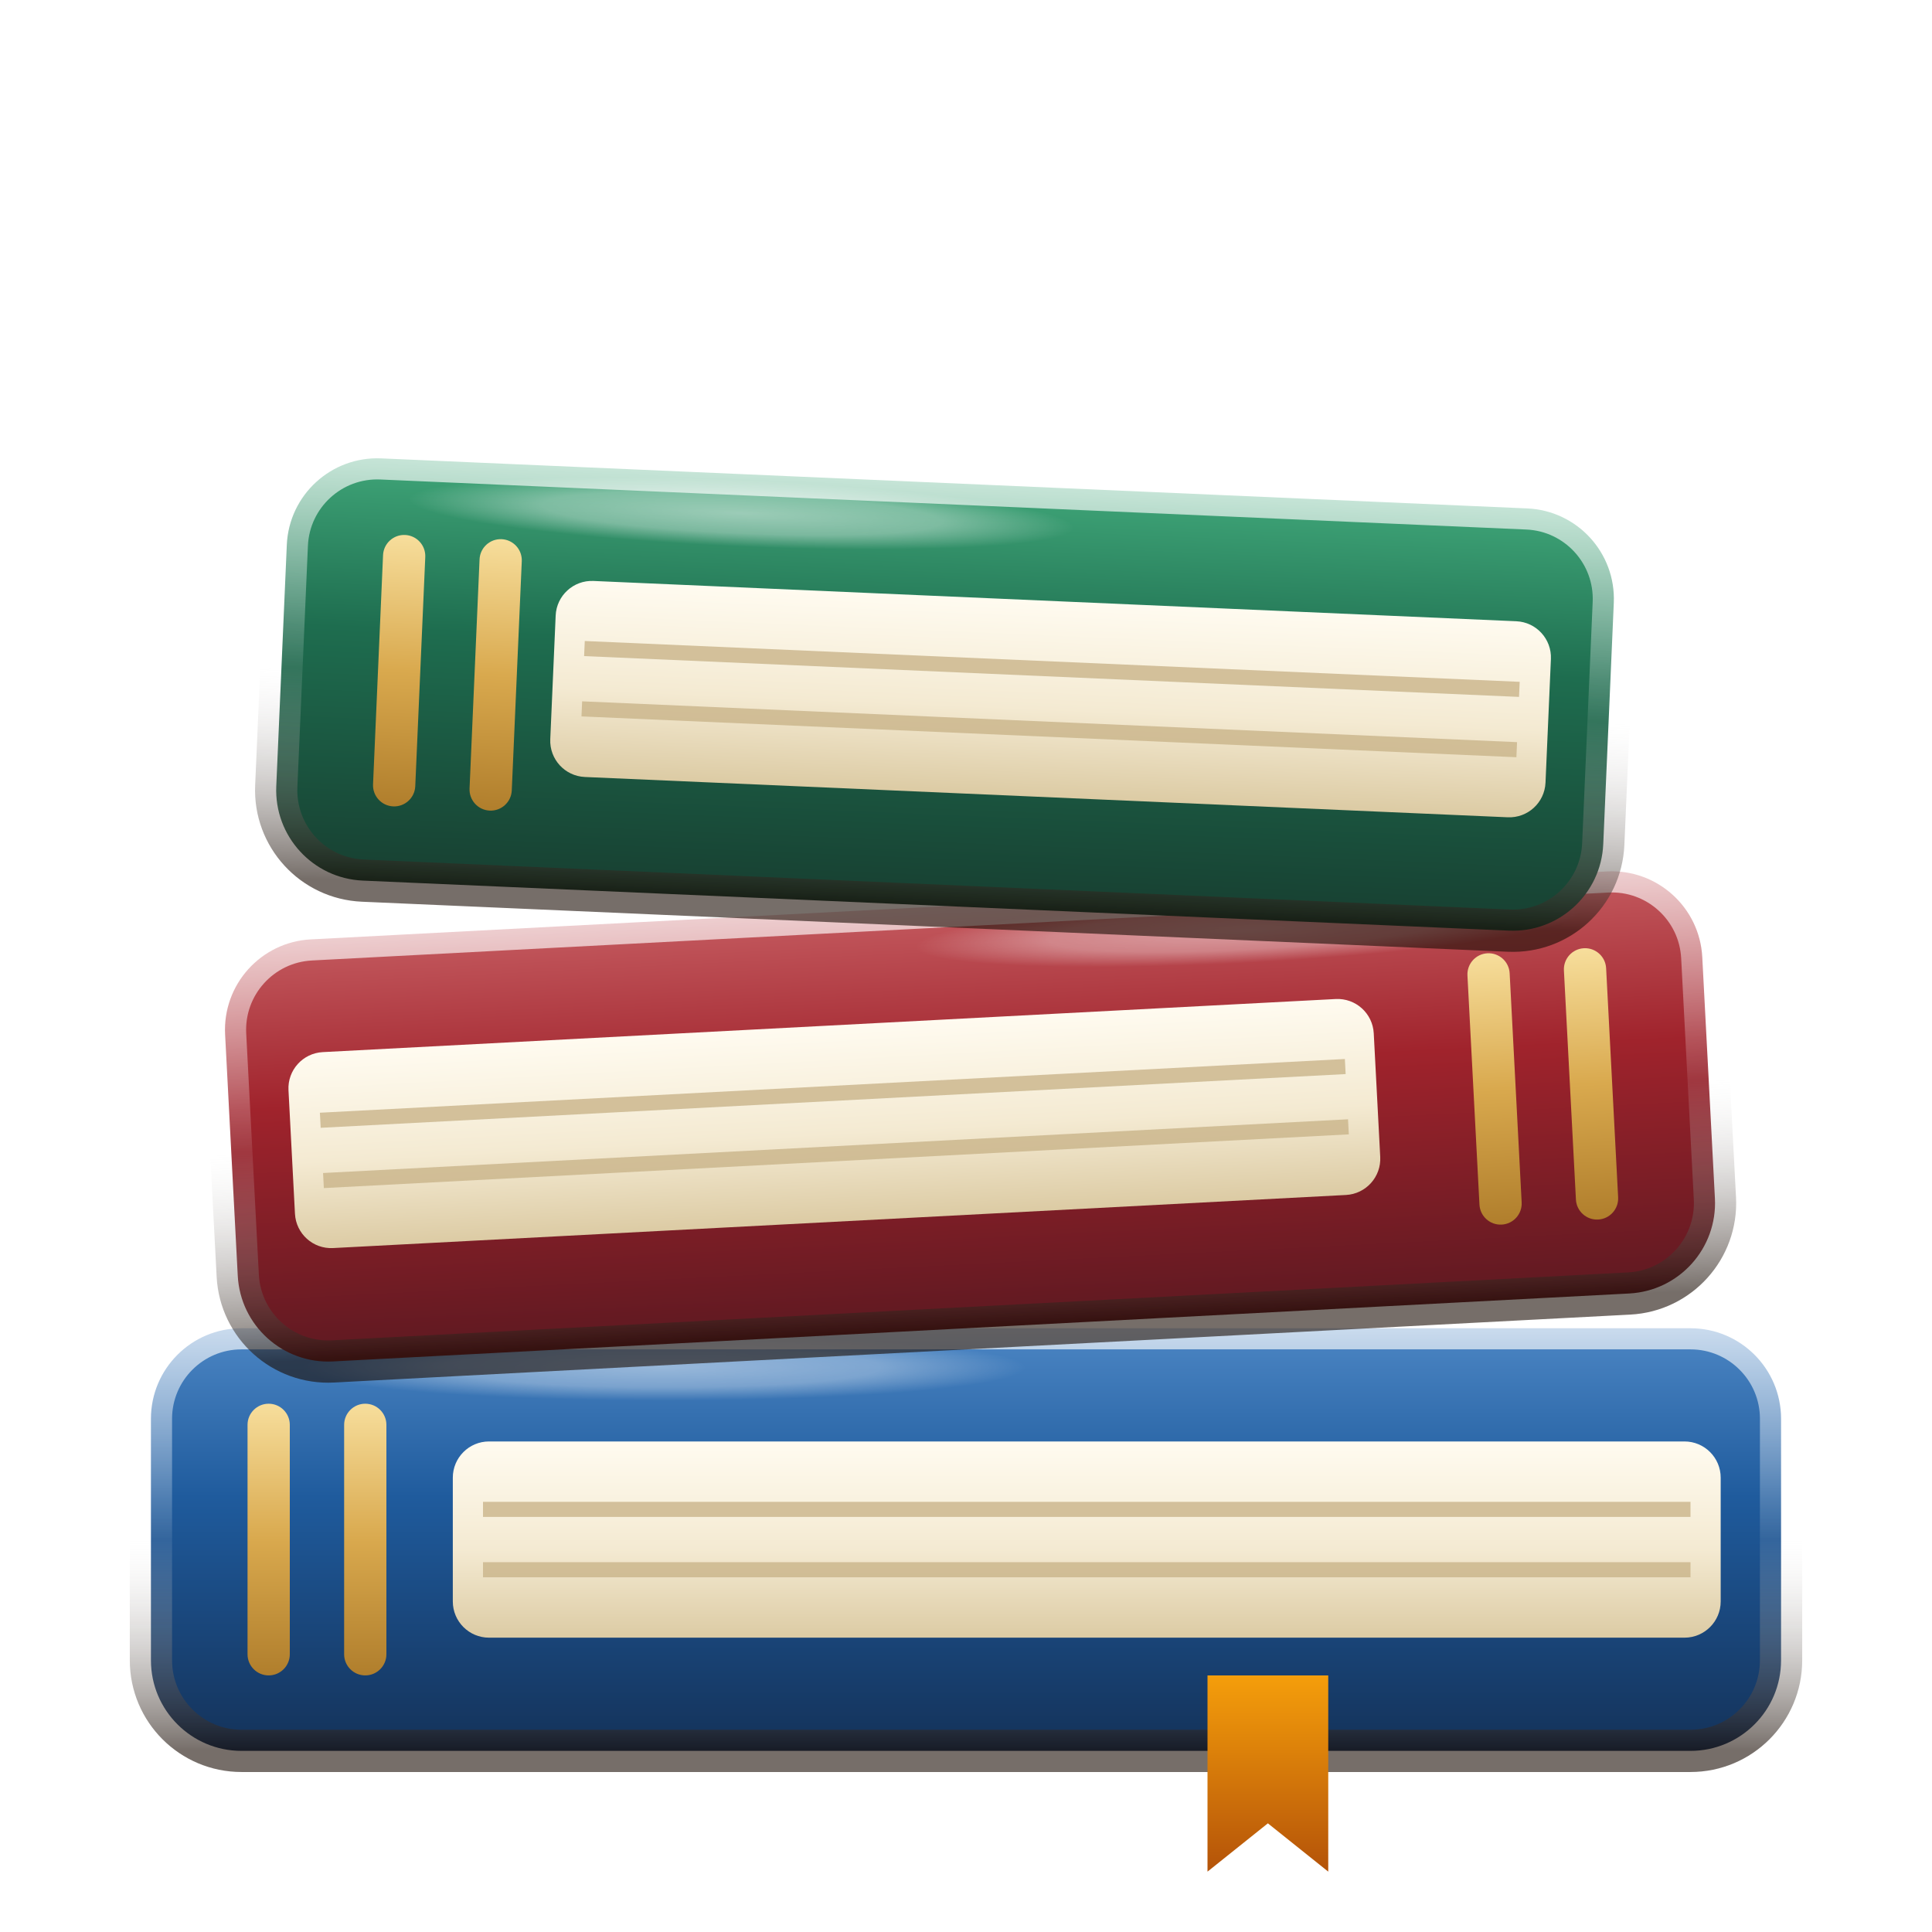
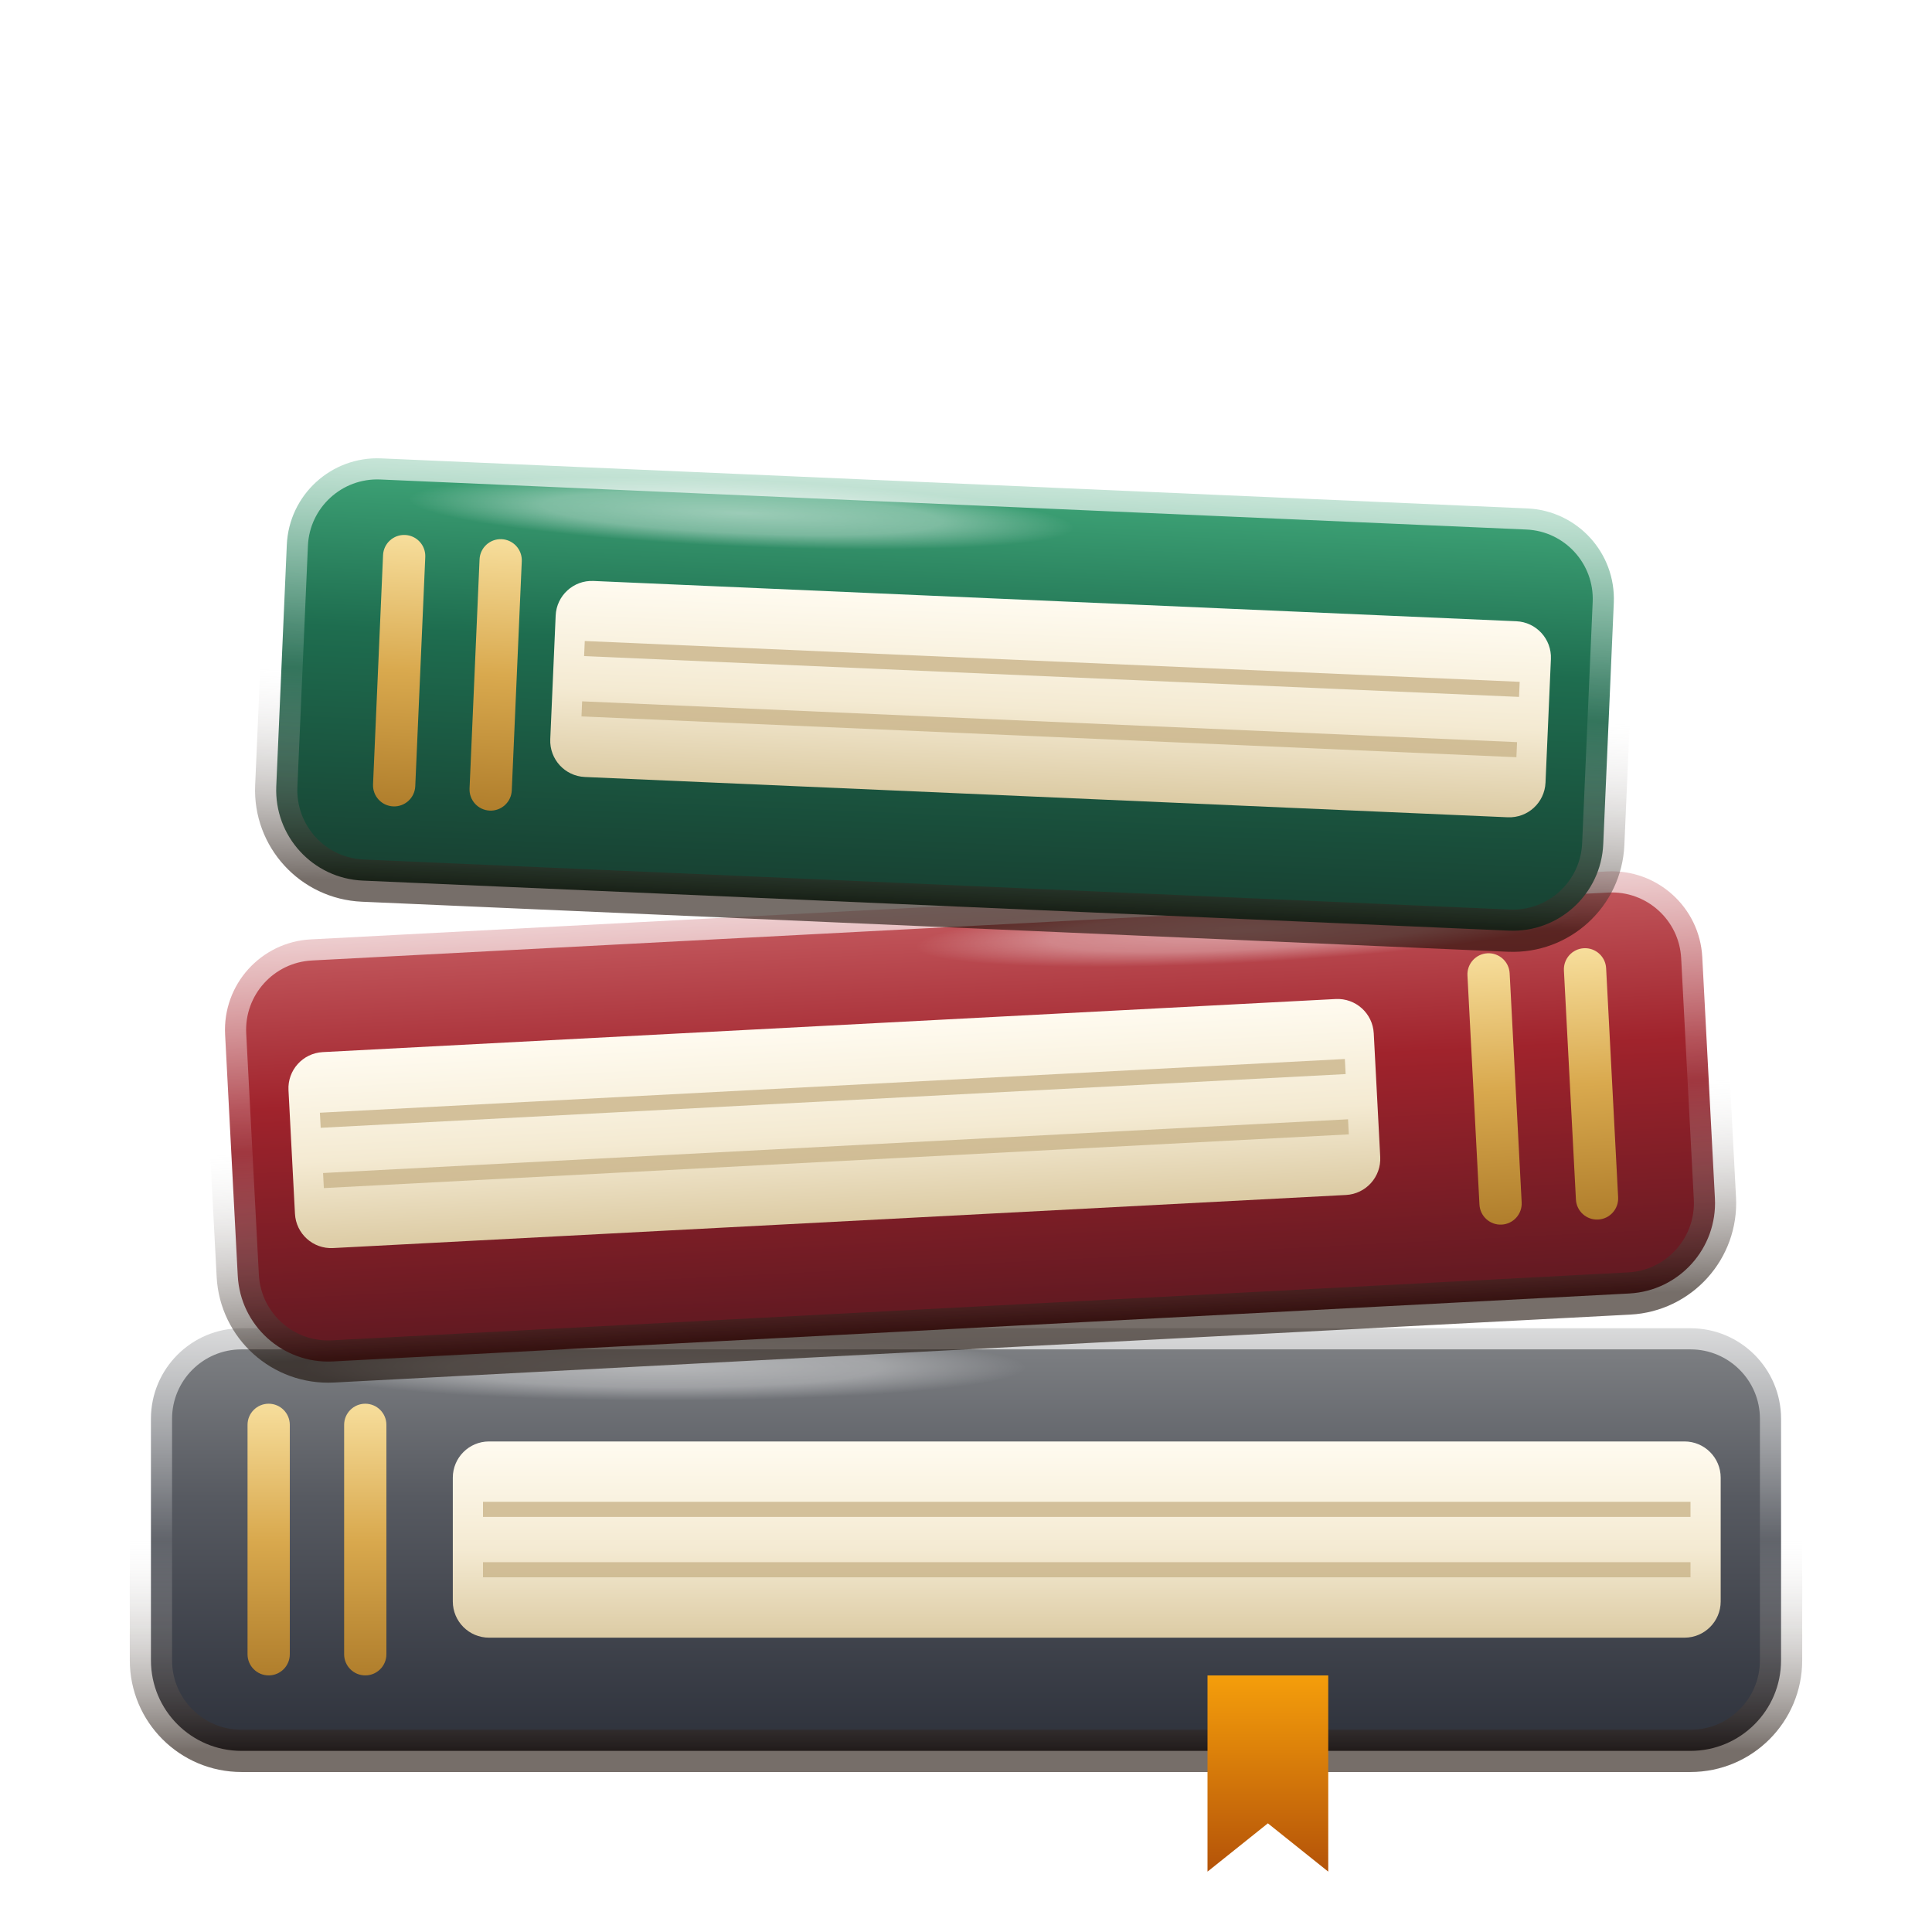
<svg xmlns="http://www.w3.org/2000/svg" viewBox="0 0 64 64">
  <defs>
    <linearGradient id="leatherBlue" x1="0" y1="0" x2="0" y2="1">
-       <stop offset="0" stop-color="#4C86C4" />
-       <stop offset="0.4" stop-color="#1F5B9D" />
-       <stop offset="1" stop-color="#143259" />
+       <stop offset="0" stop-color="#818386" />
+       <stop offset="0.4" stop-color="#575A61" />
+       <stop offset="1" stop-color="#2D313B" />
    </linearGradient>
    <linearGradient id="leatherRed" x1="0" y1="0" x2="0" y2="1">
      <stop offset="0" stop-color="#C45A5F" />
      <stop offset="0.4" stop-color="#A0232C" />
      <stop offset="1" stop-color="#5E1921" />
    </linearGradient>
    <linearGradient id="leatherGreen" x1="0" y1="0" x2="0" y2="1">
      <stop offset="0" stop-color="#3FA578" />
      <stop offset="0.4" stop-color="#1E6D4F" />
      <stop offset="1" stop-color="#173F31" />
    </linearGradient>
    <linearGradient id="pages" x1="0" y1="0" x2="0" y2="1">
      <stop offset="0" stop-color="#FFFBF0" />
      <stop offset="0.55" stop-color="#F4EAD2" />
      <stop offset="1" stop-color="#DCCBA4" />
    </linearGradient>
    <linearGradient id="rim" x1="0" y1="0" x2="0" y2="1">
      <stop offset="0" stop-color="#FFFFFF" stop-opacity="0.7" />
      <stop offset="0.5" stop-color="#FFFFFF" stop-opacity="0.1" />
      <stop offset="1" stop-color="#1A0D05" stop-opacity="0.6" />
    </linearGradient>
    <linearGradient id="gilt" x1="0" y1="0" x2="0" y2="1">
      <stop offset="0" stop-color="#F7DE9C" />
      <stop offset="0.5" stop-color="#D9A94E" />
      <stop offset="1" stop-color="#B07E2C" />
    </linearGradient>
    <linearGradient id="ribbon" x1="0" y1="0" x2="0" y2="1">
      <stop offset="0" stop-color="#F59E0B" />
      <stop offset="1" stop-color="#B45309" />
    </linearGradient>
    <radialGradient id="sheen">
      <stop offset="0" stop-color="#FFFFFF" />
      <stop offset="0.6" stop-color="#FFFFFF" stop-opacity="0.7" />
      <stop offset="1" stop-color="#FFFFFF" stop-opacity="0" />
    </radialGradient>
  </defs>
  <g>
    <rect x="5" y="44" width="54" height="14" rx="3" fill="url(#leatherBlue)" stroke="url(#rim)" stroke-width="1.4" />
    <rect x="15" y="47.75" width="42" height="6.5" rx="1.2" fill="url(#pages)" />
    <g stroke="#C9B48A" stroke-width="0.5" opacity="0.8">
      <path d="M16 50 H56" />
      <path d="M16 52 H56" />
    </g>
    <rect x="8.2" y="46.5" width="1.4" height="9" rx="0.7" fill="url(#gilt)" />
    <rect x="11.4" y="46.5" width="1.4" height="9" rx="0.7" fill="url(#gilt)" />
    <ellipse cx="22" cy="45.3" rx="12" ry="1.1" fill="url(#sheen)" opacity="0.45" />
    <path d="M40 55.5 V62 L42 60.4 L44 62 V55.5 Z" fill="url(#ribbon)" />
  </g>
  <g transform="rotate(-3 32 44)">
    <rect x="8" y="30" width="49" height="14" rx="3" fill="url(#leatherRed)" stroke="url(#rim)" stroke-width="1.4" />
    <rect x="10" y="33.75" width="36" height="6.5" rx="1.2" fill="url(#pages)" />
    <g stroke="#C9B48A" stroke-width="0.5" opacity="0.8">
      <path d="M11 36 H45" />
      <path d="M11 38 H45" />
    </g>
    <rect x="49.2" y="32.5" width="1.4" height="9" rx="0.7" fill="url(#gilt)" />
    <rect x="52.4" y="32.5" width="1.4" height="9" rx="0.7" fill="url(#gilt)" />
    <ellipse cx="42" cy="31.3" rx="11" ry="1.1" fill="url(#sheen)" opacity="0.45" />
  </g>
  <g transform="rotate(2.5 31 30)">
    <rect x="9" y="16" width="44" height="14" rx="3" fill="url(#leatherGreen)" stroke="url(#rim)" stroke-width="1.4" />
    <rect x="18" y="19.75" width="33" height="6.5" rx="1.2" fill="url(#pages)" />
    <g stroke="#C9B48A" stroke-width="0.5" opacity="0.8">
      <path d="M19 22 H50" />
      <path d="M19 24 H50" />
    </g>
    <rect x="12.2" y="18.5" width="1.4" height="9" rx="0.7" fill="url(#gilt)" />
    <rect x="15.4" y="18.5" width="1.4" height="9" rx="0.7" fill="url(#gilt)" />
    <ellipse cx="24" cy="17.3" rx="11" ry="1.1" fill="url(#sheen)" opacity="0.5" />
  </g>
</svg>
